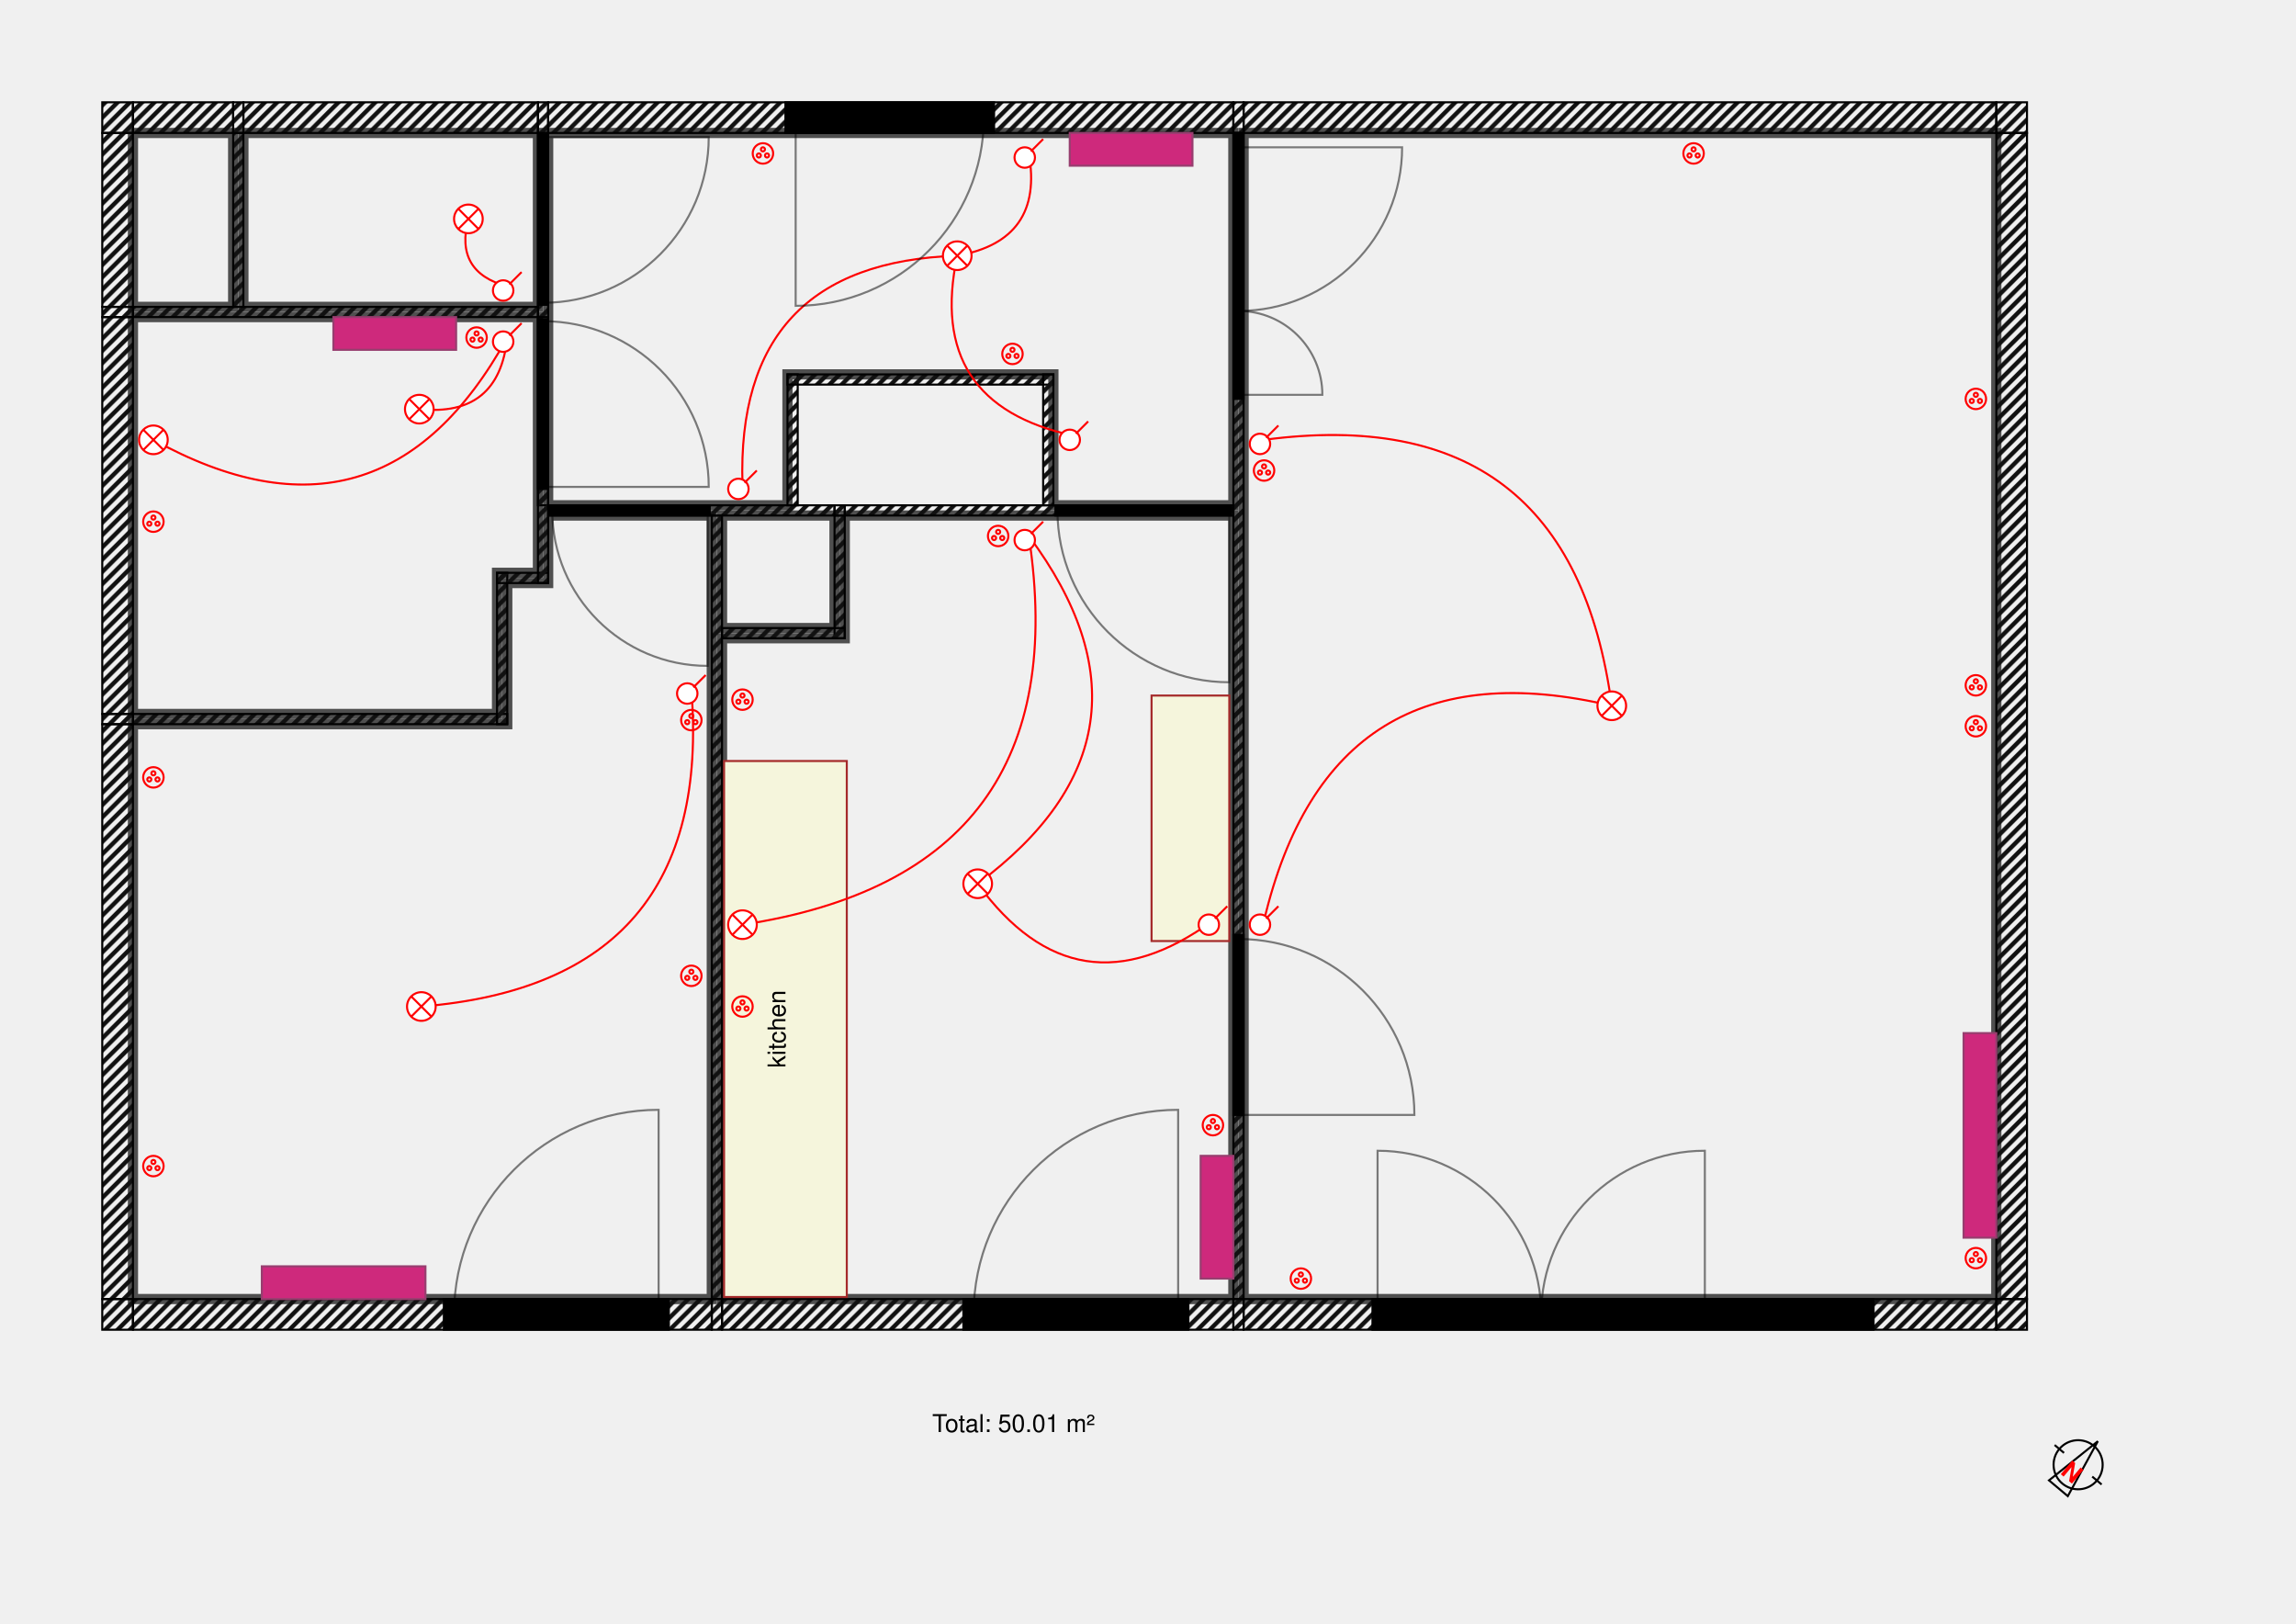
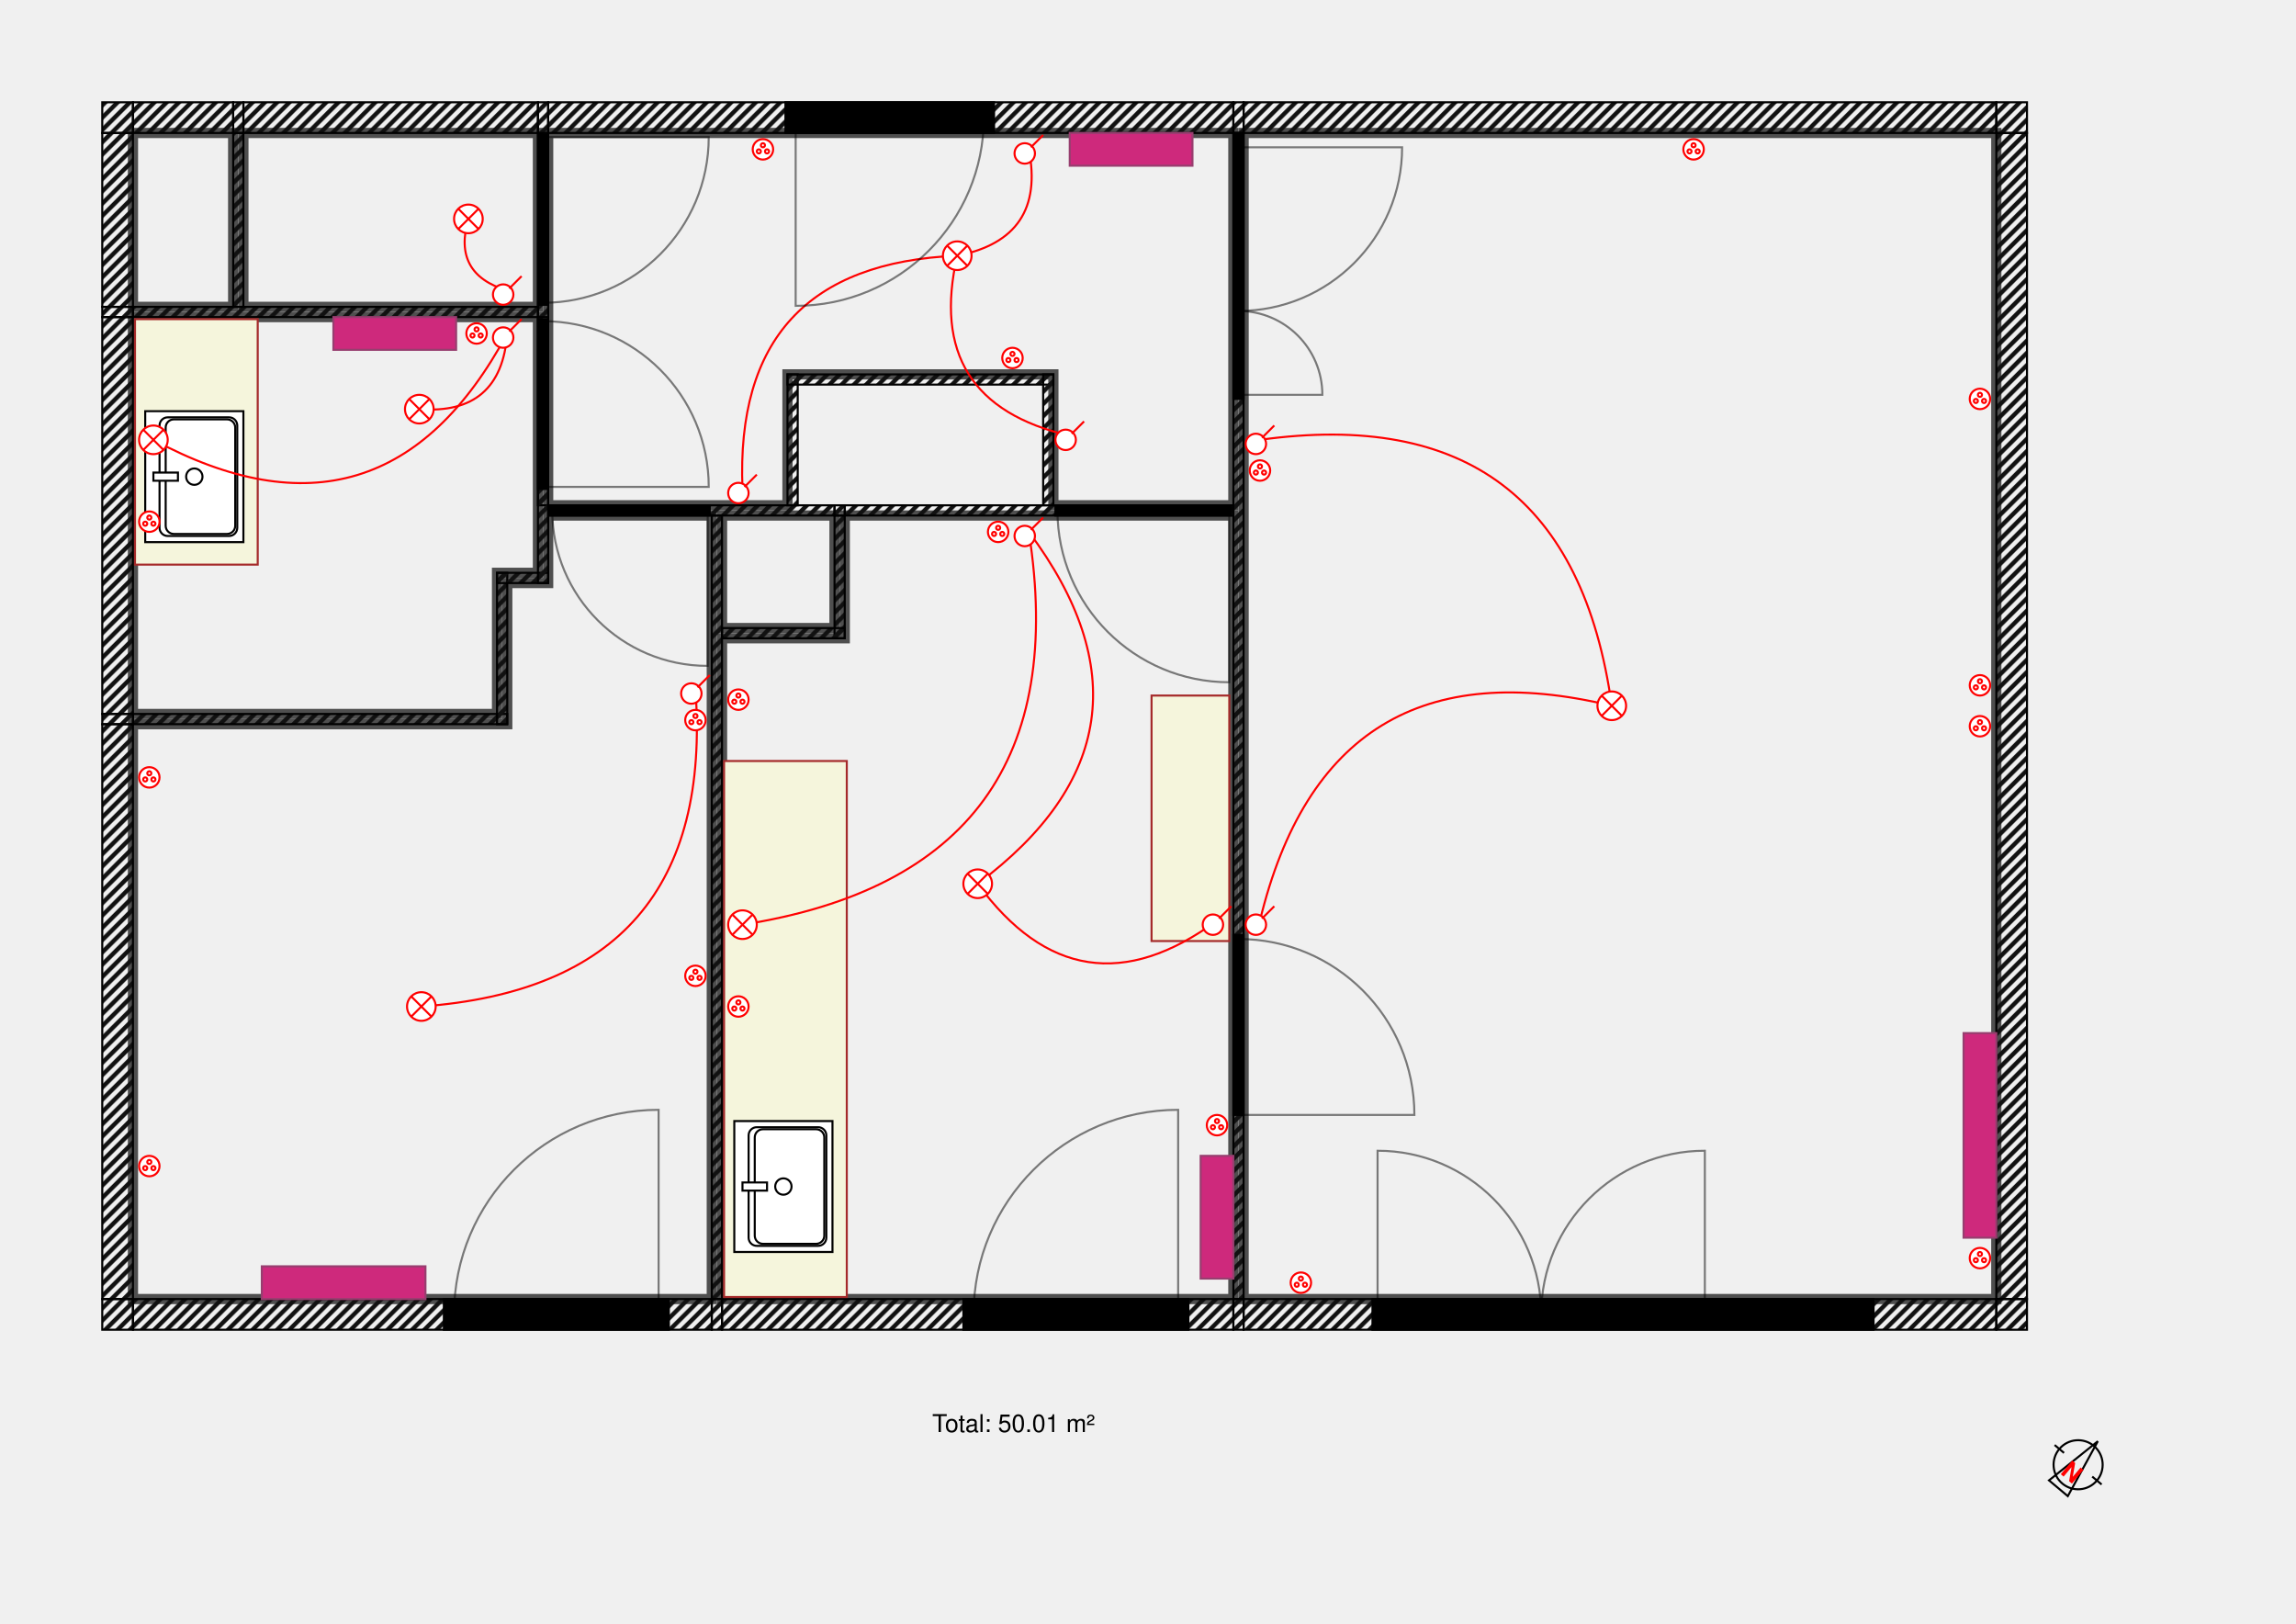
<svg xmlns="http://www.w3.org/2000/svg" xmlns:xlink="http://www.w3.org/1999/xlink" width="297mm" height="210mm">
  <style type="text/css">svg {
    font-family: "Helvetica Neue", Helvetica, Arial, sans-serif;
}

/** INTERACTIONS **/
.component-panel {
    fill: url(#steel_gradient);
    stroke: #dcdcdc;
    stroke-width: 1px;
}
.component-title {
    font-family: Arial, sans-serif;
    font-weight:bold;
}
.button {
    fill: url(#steel_gradient);
    stroke: #dcdcdc;
    stroke-width: 1px;
    pointer-events: all;
    cursor: pointer;
}
.button:hover {
    fill: url(#steel_gradient_hover);
}
.button-content {
    fill: #666666;
    pointer-events: none;
    font-family: Arial, sans-serif;
    font-weight:bold;
}

.show_hover {
    opacity: 0.0;
}

.show_hover:hover {
    opacity: 1.0;
}

.room-stroke {
    fill: rgba(255, 255, 255, 0);
    stroke: #4f4f4f;
    stroke-width: 5px;
}

.room-floor {
    fill:  url(#steel_gradient); /*rgba(245, 245, 220, 0.72);*/
    opacity: 0.8;
    stroke-width: 3px;
}

.room-name {
    font-weight: bold;
    text-decoration: underline;
}

.dimension {
    font-weight: lighter;
}

.wall {
    fill: url(#stripes);
    stroke: black;
    stroke-width: 1px;
}

use.symbol {
    stroke: red;
    fill: none;
}

.symbol-link {
    stroke: red;
    stroke-opacity: 0.4;
}</style>
  <style type="text/css">.block {
  fill: beige;
  stroke: brown;
}</style>
  <style type="text/css">.opening-base {
  stroke: black;
}

.casement {
  fill: none;
  stroke: black;
  opacity: 0.5;
}</style>
+   <style type="text/css">.power-outlet.symbol {
+   fill: white;
+ }</style>
  <style type="text/css">.radiator {
  fill: #CE297C;
  stroke: #973E6F;
}</style>
+   <style type="text/css">.sink.symbol {
+   fill: white;
+   stroke: black;
+ }
+ </style>
  <defs>
    <pattern id="stripes" x="0" y="0" width="6" height="6" patternUnits="userSpaceOnUse">
      <g stroke="none" stroke-width="1" fill="none" fill-rule="evenodd">
        <g fill="#111">
          <polygon points="0 6 6 0 3 0 0 3" />
          <polygon points="6 6 6 3 3 6" />
        </g>
      </g>
    </pattern>
    <linearGradient id="steel_gradient" x1="50%" y1="100%" x2="50%" y2="0%">
      <stop offset="0%" style="stop-color:rgb(255,255,255);stop-opacity:1" />
      <stop offset="5%" style="stop-color:rgb(255,255,255);stop-opacity:1" />
      <stop offset="100%" style="stop-color:rgb(246,246,246);stop-opacity:1" />
    </linearGradient>
    <linearGradient id="steel_gradient_hover" x1="50%" y1="100%" x2="50%" y2="0%">
      <stop offset="0%" style="stop-color:rgb(246,246,246);stop-opacity:1" />
      <stop offset="5%" style="stop-color:rgb(246,246,246);stop-opacity:1" />
      <stop offset="100%" style="stop-color:rgb(255,255,255);stop-opacity:1" />
    </linearGradient>
    <g id="room-object-ceiling_light">
      <ellipse ry="7" rx="7" cy="0" cx="0" fill="#fff" />
      <line y2="5" x2="5" y1="-5" x1="-5" />
      <line y2="-5" x2="5" y1="5" x1="-5" />
    </g>
    <g id="wall-object-power-outlet">
      <ellipse ry="5" rx="5" cy="0" cx="0" />
      <ellipse ry="1" rx="1" cy="1" cx="-2" />
      <ellipse ry="1" rx="1" cy="1" cx="2" />
      <ellipse ry="1" rx="1" cy="-2" cx="0" />
+     </g>
+     <g id="room-object-sink">&gt;
+   <rect height="48" width="64" x="0" />
+       <rect rx="4" height="38" width="58" y="7" x="3" />
+       <rect rx="4" height="34" width="56" y="10" x="4" />
+       <ellipse ry="4" rx="4" cy="24" cx="32" />
+       <rect height="12" width="4" y="4" x="30" class="tap" />
    </g>
    <g id="wall-object-switch-simple">
      <ellipse ry="5" rx="5" cy="2" cx="-2" fill="#fff" />
      <line y2="-7" x2="7" y1="-1" x1="1" />
    </g>
    <g id="symbol-compass">
      <ellipse ry="12" rx="12" cy="16" cx="16" stroke="black" fill="none" />
      <path d="m16,1l6,30l-12,0z" stroke="black" fill="none" />
      <line y2="16" x2="7" y1="16" x1="1" stroke="black" fill="none" />
      <line y2="16" x2="31" y1="16" x1="25" stroke="black" fill="none" />
      <text y="25" x="16" text-anchor="middle" font-weight="bold" fill="red">N</text>
    </g>
  </defs>
  <g id="root_component" />
  <g id="root_content">
    <g id="root_panel" transform="translate(608.0,65.0)">
      <g id="floor_apartment" class="floor">
        <polygon points="0.0,0.0 368.0,0.0 368.0,570.0 0.0,570.0" class="room-stroke" />
        <g id="room_dining_room" class="show_hover">
          <polygon points="0.0,0.0 368.0,0.0 368.0,570.0 0.0,570.0" class="room-floor" />
          <text x="184.0" y="285.0" class="room-name" text-anchor="middle">dining room</text>
          <text x="184.0" y="305.0" text-anchor="middle">20.98 m²</text>
          <g id="wallsegment_1">
            <line x1="0.0" y1="0.0" x2="0.0" y2="-35.0" stroke="black" />
            <line x1="368.0" y1="0.0" x2="368.0" y2="-35.0" stroke="black" />
            <line x1="0.0" y1="-35.0" x2="368.0" y2="-35.0" stroke="black" />
            <text x="184.0" y="-50.0" text-anchor="middle" transform="rotate(-1.570796  )" class="dimension">368cm</text>
          </g>
          <g id="wallsegment_2">
            <line x1="368.0" y1="0.0" x2="403.0" y2="0.0" stroke="black" />
            <line x1="368.0" y1="570.0" x2="403.0" y2="570.0" stroke="black" />
            <line x1="403.0" y1="0.0" x2="403.0" y2="570.0" stroke="black" />
            <text x="418.0" y="285.0" text-anchor="middle" transform="rotate(0.0  )" class="dimension">570cm</text>
          </g>
          <g id="wallsegment_3">
            <line x1="368.0" y1="570.0" x2="368.0" y2="605.0" stroke="black" />
            <line x1="0.0" y1="570.0" x2="0.0" y2="605.0" stroke="black" />
            <line x1="368.0" y1="605.0" x2="0.0" y2="605.0" stroke="black" />
            <text x="184.0" y="620.0" text-anchor="middle" transform="rotate(1.570796  )" class="dimension">368cm</text>
          </g>
          <g id="wallsegment_4">
            <line x1="0.0" y1="570.0" x2="-25.0" y2="570.0" stroke="black" />
            <line x1="0.0" y1="0.0" x2="-25.0" y2="0.0" stroke="black" />
            <line x1="-25.0" y1="570.0" x2="-25.0" y2="0.0" stroke="black" />
            <text x="-40.0" y="285.0" text-anchor="middle" transform="rotate(3.141593  )" class="dimension">570cm</text>
          </g>
        </g>
        <polygon points="-5.0,0.0 -340.0,0.0 -340.0,182.0 -223.0,182.0 -223.0,118.0 -93.0,118.0 -93.0,182.0 -5.0,182.0" class="room-stroke" />
        <g id="room_hall" class="show_hover">
          <polygon points="-5.0,0.0 -340.0,0.0 -340.0,182.0 -223.0,182.0 -223.0,118.0 -93.0,118.0 -93.0,182.0 -5.0,182.0" class="room-floor" />
          <text x="-172.5" y="91.0" class="room-name" text-anchor="middle">hall</text>
          <text x="-172.5" y="111.0" text-anchor="middle">5.27 m²</text>
          <g id="wallsegment_5">
            <line x1="-5.0" y1="0.0" x2="-5.0" y2="-35.0" stroke="black" />
            <line x1="-340.0" y1="0.0" x2="-340.0" y2="-35.0" stroke="black" />
            <line x1="-5.0" y1="-35.0" x2="-340.0" y2="-35.0" stroke="black" />
            <text x="-172.5" y="-50.0" text-anchor="middle" transform="rotate(4.712389  )" class="dimension">335cm</text>
          </g>
          <g id="wallsegment_6">
            <line x1="-340.0" y1="0.0" x2="-365.0" y2="0.0" stroke="black" />
            <line x1="-340.0" y1="182.0" x2="-365.0" y2="182.0" stroke="black" />
            <line x1="-365.0" y1="0.0" x2="-365.0" y2="182.0" stroke="black" />
            <text x="-380.0" y="91.0" text-anchor="middle" transform="rotate(3.141593  )" class="dimension">182cm</text>
          </g>
          <g id="wallsegment_7">
            <line x1="-340.0" y1="182.0" x2="-340.0" y2="207.0" stroke="black" />
            <line x1="-223.0" y1="182.0" x2="-223.0" y2="207.0" stroke="black" />
            <line x1="-340.0" y1="207.0" x2="-223.0" y2="207.0" stroke="black" />
            <text x="-281.5" y="222.0" text-anchor="middle" transform="rotate(1.570796  )" class="dimension">117cm</text>
          </g>
          <g id="wallsegment_8">
            <line x1="-223.0" y1="182.0" x2="-198.0" y2="182.0" stroke="black" />
            <line x1="-223.0" y1="118.0" x2="-198.0" y2="118.0" stroke="black" />
            <line x1="-198.0" y1="182.0" x2="-198.0" y2="118.0" stroke="black" />
            <text x="-183.0" y="150.0" text-anchor="middle" transform="rotate(6.283185  )" class="dimension">64cm</text>
          </g>
          <g id="wallsegment_9">
            <line x1="-223.0" y1="118.0" x2="-223.0" y2="143.0" stroke="black" />
            <line x1="-93.0" y1="118.0" x2="-93.0" y2="143.0" stroke="black" />
            <line x1="-223.0" y1="143.0" x2="-93.0" y2="143.0" stroke="black" />
            <text x="-158.0" y="158.0" text-anchor="middle" transform="rotate(1.570796  )" class="dimension">130cm</text>
          </g>
          <g id="wallsegment_10">
            <line x1="-93.0" y1="118.0" x2="-118.0" y2="118.0" stroke="black" />
            <line x1="-93.0" y1="182.0" x2="-118.0" y2="182.0" stroke="black" />
            <line x1="-118.0" y1="118.0" x2="-118.0" y2="182.0" stroke="black" />
            <text x="-133.0" y="150.0" text-anchor="middle" transform="rotate(3.141593  )" class="dimension">64cm</text>
          </g>
          <g id="wallsegment_11">
            <line x1="-93.0" y1="182.0" x2="-93.0" y2="207.0" stroke="black" />
            <line x1="-5.0" y1="182.0" x2="-5.0" y2="207.0" stroke="black" />
            <line x1="-93.0" y1="207.0" x2="-5.0" y2="207.0" stroke="black" />
            <text x="-49.0" y="222.0" text-anchor="middle" transform="rotate(1.570796  )" class="dimension">88cm</text>
          </g>
          <g id="wallsegment_12">
            <line x1="-5.0" y1="182.0" x2="20.0" y2="182.0" stroke="black" />
            <line x1="-5.0" y1="0.0" x2="20.0" y2="0.0" stroke="black" />
            <line x1="20.0" y1="182.0" x2="20.0" y2="0.0" stroke="black" />
            <text x="35.0" y="91.0" text-anchor="middle" transform="rotate(6.283185  )" class="dimension">182cm</text>
          </g>
        </g>
        <polygon points="-345.0,0.0 -345.0,85.0 -489.0,85.0 -489.0,0.0" class="room-stroke" />
        <g id="room_toilets" class="show_hover">
          <polygon points="-345.0,0.0 -345.0,85.0 -489.0,85.0 -489.0,0.0" class="room-floor" />
          <text x="-417.0" y="42.5" class="room-name" text-anchor="middle">toilets</text>
          <text x="-417.0" y="62.5" text-anchor="middle">1.22 m²</text>
          <g id="wallsegment_13">
            <line x1="-345.0" y1="0.0" x2="-320.0" y2="0.0" stroke="black" />
            <line x1="-345.0" y1="85.0" x2="-320.0" y2="85.0" stroke="black" />
            <line x1="-320.0" y1="0.0" x2="-320.0" y2="85.0" stroke="black" />
            <text x="-305.0" y="42.5" text-anchor="middle" transform="rotate(0.0  )" class="dimension">85cm</text>
          </g>
          <g id="wallsegment_14">
            <line x1="-345.0" y1="85.0" x2="-345.0" y2="110.0" stroke="black" />
            <line x1="-489.0" y1="85.0" x2="-489.0" y2="110.0" stroke="black" />
            <line x1="-345.0" y1="110.0" x2="-489.0" y2="110.0" stroke="black" />
            <text x="-417.0" y="125.0" text-anchor="middle" transform="rotate(1.570796  )" class="dimension">144cm</text>
          </g>
          <g id="wallsegment_15">
            <line x1="-489.0" y1="85.0" x2="-514.0" y2="85.0" stroke="black" />
            <line x1="-489.0" y1="0.0" x2="-514.0" y2="0.0" stroke="black" />
            <line x1="-514.0" y1="85.0" x2="-514.0" y2="0.0" stroke="black" />
            <text x="-529.0" y="42.5" text-anchor="middle" transform="rotate(3.141593  )" class="dimension">85cm</text>
          </g>
          <g id="wallsegment_16">
            <line x1="-489.0" y1="0.0" x2="-489.0" y2="-35.0" stroke="black" />
            <line x1="-345.0" y1="0.0" x2="-345.0" y2="-35.0" stroke="black" />
            <line x1="-489.0" y1="-35.0" x2="-345.0" y2="-35.0" stroke="black" />
            <text x="-417.0" y="-50.0" text-anchor="middle" transform="rotate(-1.570796  )" class="dimension">144cm</text>
          </g>
        </g>
        <polygon points="-494.0,0.0 -494.0,85.0 -543.0,85.0 -543.0,0.0" class="room-stroke" />
        <g id="room_cmv" class="show_hover">
          <polygon points="-494.0,0.0 -494.0,85.0 -543.0,85.0 -543.0,0.0" class="room-floor" />
          <text x="-518.5" y="42.5" class="room-name" text-anchor="middle">CMV</text>
          <text x="-518.5" y="62.5" text-anchor="middle">0.42 m²</text>
          <g id="wallsegment_17">
            <line x1="-494.0" y1="0.0" x2="-469.0" y2="0.0" stroke="black" />
            <line x1="-494.0" y1="85.0" x2="-469.0" y2="85.0" stroke="black" />
            <line x1="-469.0" y1="0.0" x2="-469.0" y2="85.0" stroke="black" />
            <text x="-454.0" y="42.5" text-anchor="middle" transform="rotate(6.283185  )" class="dimension">85cm</text>
          </g>
          <g id="wallsegment_18">
            <line x1="-494.0" y1="85.0" x2="-494.0" y2="110.0" stroke="black" />
            <line x1="-543.0" y1="85.0" x2="-543.0" y2="110.0" stroke="black" />
            <line x1="-494.0" y1="110.0" x2="-543.0" y2="110.0" stroke="black" />
            <text x="-518.5" y="125.0" text-anchor="middle" transform="rotate(1.570796  )" class="dimension">49cm</text>
          </g>
          <g id="wallsegment_19">
            <line x1="-543.0" y1="85.0" x2="-578.0" y2="85.0" stroke="black" />
            <line x1="-543.0" y1="0.0" x2="-578.0" y2="0.0" stroke="black" />
            <line x1="-578.0" y1="85.0" x2="-578.0" y2="0.0" stroke="black" />
            <text x="-593.0" y="42.5" text-anchor="middle" transform="rotate(3.141593  )" class="dimension">85cm</text>
          </g>
          <g id="wallsegment_20">
            <line x1="-543.0" y1="0.0" x2="-543.0" y2="-35.0" stroke="black" />
            <line x1="-494.0" y1="0.0" x2="-494.0" y2="-35.0" stroke="black" />
            <line x1="-543.0" y1="-35.0" x2="-494.0" y2="-35.0" stroke="black" />
            <text x="-518.5" y="-50.0" text-anchor="middle" transform="rotate(-1.570796  )" class="dimension">49cm</text>
          </g>
        </g>
        <polygon points="-345.0,90.0 -543.0,90.0 -543.0,284.0 -365.0,284.0 -365.0,215.0 -345.0,215.0" class="room-stroke" />
        <g id="room_bathroom" class="show_hover">
          <polygon points="-345.0,90.0 -543.0,90.0 -543.0,284.0 -365.0,284.0 -365.0,215.0 -345.0,215.0" class="room-floor" />
          <text x="-444.0" y="187.0" class="room-name" text-anchor="middle">bathroom</text>
          <text x="-444.0" y="207.0" text-anchor="middle">3.7 m²</text>
          <g id="wallsegment_21">
            <line x1="-345.0" y1="90.0" x2="-345.0" y2="65.0" stroke="black" />
            <line x1="-543.0" y1="90.0" x2="-543.0" y2="65.0" stroke="black" />
            <line x1="-345.0" y1="65.0" x2="-543.0" y2="65.0" stroke="black" />
            <text x="-444.0" y="50.0" text-anchor="middle" transform="rotate(4.712389  )" class="dimension">198cm</text>
          </g>
          <g id="wallsegment_22">
            <line x1="-543.0" y1="90.0" x2="-578.0" y2="90.0" stroke="black" />
            <line x1="-543.0" y1="284.0" x2="-578.0" y2="284.0" stroke="black" />
            <line x1="-578.0" y1="90.0" x2="-578.0" y2="284.0" stroke="black" />
            <text x="-593.0" y="187.0" text-anchor="middle" transform="rotate(3.141593  )" class="dimension">194cm</text>
          </g>
          <g id="wallsegment_23">
            <line x1="-543.0" y1="284.0" x2="-543.0" y2="309.0" stroke="black" />
            <line x1="-365.0" y1="284.0" x2="-365.0" y2="309.0" stroke="black" />
            <line x1="-543.0" y1="309.0" x2="-365.0" y2="309.0" stroke="black" />
            <text x="-454.0" y="324.0" text-anchor="middle" transform="rotate(1.570796  )" class="dimension">178cm</text>
          </g>
          <g id="wallsegment_24">
            <line x1="-365.0" y1="284.0" x2="-340.0" y2="284.0" stroke="black" />
            <line x1="-365.0" y1="215.0" x2="-340.0" y2="215.0" stroke="black" />
            <line x1="-340.0" y1="284.0" x2="-340.0" y2="215.0" stroke="black" />
            <text x="-325.0" y="249.5" text-anchor="middle" transform="rotate(6.283185  )" class="dimension">69cm</text>
          </g>
          <g id="wallsegment_25">
            <line x1="-365.0" y1="215.0" x2="-365.0" y2="240.0" stroke="black" />
            <line x1="-345.0" y1="215.0" x2="-345.0" y2="240.0" stroke="black" />
            <line x1="-365.0" y1="240.0" x2="-345.0" y2="240.0" stroke="black" />
            <text x="-355.0" y="255.0" text-anchor="middle" transform="rotate(1.570796  )" class="dimension">20cm</text>
          </g>
          <g id="wallsegment_26">
            <line x1="-345.0" y1="215.0" x2="-320.0" y2="215.0" stroke="black" />
            <line x1="-345.0" y1="90.0" x2="-320.0" y2="90.0" stroke="black" />
            <line x1="-320.0" y1="215.0" x2="-320.0" y2="90.0" stroke="black" />
            <text x="-305.0" y="152.5" text-anchor="middle" transform="rotate(6.283185  )" class="dimension">125cm</text>
          </g>
        </g>
        <polygon points="-543.0,289.0 -360.0,289.0 -360.0,220.0 -340.0,220.0 -340.0,187.0 -260.0,187.0 -260.0,570.0 -543.0,570.0" class="room-stroke" />
        <g id="room_bedroom" class="show_hover">
          <polygon points="-543.0,289.0 -360.0,289.0 -360.0,220.0 -340.0,220.0 -340.0,187.0 -260.0,187.0 -260.0,570.0 -543.0,570.0" class="room-floor" />
          <text x="-401.5" y="378.5" class="room-name" text-anchor="middle">bedroom</text>
          <text x="-401.5" y="398.5" text-anchor="middle">8.91 m²</text>
          <g id="wallsegment_27">
            <line x1="-543.0" y1="289.0" x2="-543.0" y2="264.0" stroke="black" />
            <line x1="-360.0" y1="289.0" x2="-360.0" y2="264.0" stroke="black" />
            <line x1="-543.0" y1="264.0" x2="-360.0" y2="264.0" stroke="black" />
            <text x="-451.5" y="249.0" text-anchor="middle" transform="rotate(-1.570796  )" class="dimension">183cm</text>
          </g>
          <g id="wallsegment_28">
            <line x1="-360.0" y1="289.0" x2="-385.0" y2="289.0" stroke="black" />
            <line x1="-360.0" y1="220.0" x2="-385.0" y2="220.0" stroke="black" />
            <line x1="-385.0" y1="289.0" x2="-385.0" y2="220.0" stroke="black" />
            <text x="-400.0" y="254.5" text-anchor="middle" transform="rotate(3.141593  )" class="dimension">69cm</text>
          </g>
          <g id="wallsegment_29">
            <line x1="-360.0" y1="220.0" x2="-360.0" y2="195.0" stroke="black" />
            <line x1="-340.0" y1="220.0" x2="-340.0" y2="195.0" stroke="black" />
            <line x1="-360.0" y1="195.0" x2="-340.0" y2="195.0" stroke="black" />
            <text x="-350.0" y="180.0" text-anchor="middle" transform="rotate(-1.570796  )" class="dimension">20cm</text>
          </g>
          <g id="wallsegment_30">
            <line x1="-340.0" y1="220.0" x2="-365.0" y2="220.0" stroke="black" />
            <line x1="-340.0" y1="187.0" x2="-365.0" y2="187.0" stroke="black" />
            <line x1="-365.0" y1="220.0" x2="-365.0" y2="187.0" stroke="black" />
            <text x="-380.0" y="203.5" text-anchor="middle" transform="rotate(3.141593  )" class="dimension">33cm</text>
          </g>
          <g id="wallsegment_31">
            <line x1="-340.0" y1="187.0" x2="-340.0" y2="162.0" stroke="black" />
            <line x1="-260.0" y1="187.0" x2="-260.0" y2="162.0" stroke="black" />
            <line x1="-340.0" y1="162.0" x2="-260.0" y2="162.0" stroke="black" />
            <text x="-300.0" y="147.0" text-anchor="middle" transform="rotate(-1.570796  )" class="dimension">80cm</text>
          </g>
          <g id="wallsegment_32">
            <line x1="-260.0" y1="187.0" x2="-235.0" y2="187.0" stroke="black" />
            <line x1="-260.0" y1="570.0" x2="-235.0" y2="570.0" stroke="black" />
            <line x1="-235.0" y1="187.0" x2="-235.0" y2="570.0" stroke="black" />
            <text x="-220.0" y="378.5" text-anchor="middle" transform="rotate(6.283185  )" class="dimension">383cm</text>
          </g>
          <g id="wallsegment_33">
            <line x1="-260.0" y1="570.0" x2="-260.0" y2="605.0" stroke="black" />
            <line x1="-543.0" y1="570.0" x2="-543.0" y2="605.0" stroke="black" />
            <line x1="-260.0" y1="605.0" x2="-543.0" y2="605.0" stroke="black" />
            <text x="-401.5" y="620.0" text-anchor="middle" transform="rotate(1.570796  )" class="dimension">283cm</text>
          </g>
          <g id="wallsegment_34">
            <line x1="-543.0" y1="570.0" x2="-578.0" y2="570.0" stroke="black" />
            <line x1="-543.0" y1="289.0" x2="-578.0" y2="289.0" stroke="black" />
            <line x1="-578.0" y1="570.0" x2="-578.0" y2="289.0" stroke="black" />
            <text x="-593.0" y="429.5" text-anchor="middle" transform="rotate(3.141593  )" class="dimension">281cm</text>
          </g>
        </g>
        <polygon points="-255.0,570.0 -5.0,570.0 -5.0,187.0 -195.0,187.0 -195.0,247.0 -255.0,247.0" class="room-stroke" />
        <g id="room_kitchen" class="show_hover">
          <polygon points="-255.0,570.0 -5.0,570.0 -5.0,187.0 -195.0,187.0 -195.0,247.0 -255.0,247.0" class="room-floor" />
          <text x="-130.0" y="378.5" class="room-name" text-anchor="middle">kitchen</text>
          <text x="-130.0" y="398.5" text-anchor="middle">9.22 m²</text>
          <g id="wallsegment_35">
            <line x1="-255.0" y1="570.0" x2="-255.0" y2="605.0" stroke="black" />
            <line x1="-5.0" y1="570.0" x2="-5.0" y2="605.0" stroke="black" />
            <line x1="-255.0" y1="605.0" x2="-5.0" y2="605.0" stroke="black" />
            <text x="-130.0" y="620.0" text-anchor="middle" transform="rotate(1.570796  )" class="dimension">250cm</text>
          </g>
          <g id="wallsegment_36">
            <line x1="-5.0" y1="570.0" x2="20.0" y2="570.0" stroke="black" />
            <line x1="-5.0" y1="187.0" x2="20.0" y2="187.0" stroke="black" />
            <line x1="20.0" y1="570.0" x2="20.0" y2="187.0" stroke="black" />
            <text x="35.0" y="378.5" text-anchor="middle" transform="rotate(6.283185  )" class="dimension">383cm</text>
          </g>
          <g id="wallsegment_37">
            <line x1="-5.0" y1="187.0" x2="-5.0" y2="162.0" stroke="black" />
            <line x1="-195.0" y1="187.0" x2="-195.0" y2="162.0" stroke="black" />
            <line x1="-5.0" y1="162.0" x2="-195.0" y2="162.0" stroke="black" />
            <text x="-100.0" y="147.0" text-anchor="middle" transform="rotate(-1.570796  )" class="dimension">190cm</text>
          </g>
          <g id="wallsegment_38">
            <line x1="-195.0" y1="187.0" x2="-220.0" y2="187.0" stroke="black" />
            <line x1="-195.0" y1="247.0" x2="-220.0" y2="247.0" stroke="black" />
            <line x1="-220.0" y1="187.0" x2="-220.0" y2="247.0" stroke="black" />
            <text x="-235.0" y="217.0" text-anchor="middle" transform="rotate(3.141593  )" class="dimension">60cm</text>
          </g>
          <g id="wallsegment_39">
            <line x1="-195.0" y1="247.0" x2="-195.0" y2="222.0" stroke="black" />
            <line x1="-255.0" y1="247.0" x2="-255.0" y2="222.0" stroke="black" />
            <line x1="-195.0" y1="222.0" x2="-255.0" y2="222.0" stroke="black" />
            <text x="-225.0" y="207.0" text-anchor="middle" transform="rotate(4.712389  )" class="dimension">60cm</text>
          </g>
          <g id="wallsegment_40">
            <line x1="-255.0" y1="247.0" x2="-280.0" y2="247.0" stroke="black" />
            <line x1="-255.0" y1="570.0" x2="-280.0" y2="570.0" stroke="black" />
            <line x1="-280.0" y1="247.0" x2="-280.0" y2="570.0" stroke="black" />
            <text x="-295.0" y="408.5" text-anchor="middle" transform="rotate(3.141593  )" class="dimension">323cm</text>
          </g>
        </g>
        <polygon points="-255.0,187.0 -200.0,187.0 -200.0,242.0 -255.0,242.0" class="room-stroke" />
        <g id="room_gas_line" class="show_hover">
          <polygon points="-255.0,187.0 -200.0,187.0 -200.0,242.0 -255.0,242.0" class="room-floor" />
          <text x="-227.5" y="214.5" class="room-name" text-anchor="middle">gas line</text>
          <text x="-227.5" y="234.5" text-anchor="middle">0.3 m²</text>
          <g id="wallsegment_41">
            <line x1="-255.0" y1="187.0" x2="-255.0" y2="162.0" stroke="black" />
            <line x1="-200.0" y1="187.0" x2="-200.0" y2="162.0" stroke="black" />
            <line x1="-255.0" y1="162.0" x2="-200.0" y2="162.0" stroke="black" />
            <text x="-227.5" y="147.0" text-anchor="middle" transform="rotate(-1.570796  )" class="dimension">55cm</text>
          </g>
          <g id="wallsegment_42">
            <line x1="-200.0" y1="187.0" x2="-175.0" y2="187.0" stroke="black" />
            <line x1="-200.0" y1="242.0" x2="-175.0" y2="242.0" stroke="black" />
            <line x1="-175.0" y1="187.0" x2="-175.0" y2="242.0" stroke="black" />
            <text x="-160.0" y="214.5" text-anchor="middle" transform="rotate(0.0  )" class="dimension">55cm</text>
          </g>
          <g id="wallsegment_43">
            <line x1="-200.0" y1="242.0" x2="-200.0" y2="267.0" stroke="black" />
            <line x1="-255.0" y1="242.0" x2="-255.0" y2="267.0" stroke="black" />
            <line x1="-200.0" y1="267.0" x2="-255.0" y2="267.0" stroke="black" />
            <text x="-227.5" y="282.0" text-anchor="middle" transform="rotate(1.570796  )" class="dimension">55cm</text>
          </g>
          <g id="wallsegment_44">
            <line x1="-255.0" y1="242.0" x2="-280.0" y2="242.0" stroke="black" />
            <line x1="-255.0" y1="187.0" x2="-280.0" y2="187.0" stroke="black" />
            <line x1="-280.0" y1="242.0" x2="-280.0" y2="187.0" stroke="black" />
            <text x="-295.0" y="214.5" text-anchor="middle" transform="rotate(3.141593  )" class="dimension">55cm</text>
          </g>
        </g>
        <g id="wall_dining_room_0">
          <polygon points="0.0,0.0 368.0,0.0 368.0,-15.0 0.0,-15.0" class="wall" />
        </g>
        <g id="wall_dining_room_1">
          <polygon points="368.0,0.0 368.0,570.0 383.0,570.0 383.0,0.0" class="wall" />
        </g>
        <g id="wall_dining_room_2">
          <polygon points="368.0,570.0 0.0,570.0 0.0,585.0 368.0,585.0" class="wall" />
        </g>
        <g id="wall_hall_0">
          <polygon points="-5.0,0.0 -340.0,0.0 -340.0,-15.0 -5.0,-15.0" class="wall" />
        </g>
        <g id="wall_hall_3">
          <polygon points="-223.0,182.0 -223.0,118.0 -218.0,118.0 -218.0,182.0" class="wall" />
        </g>
        <g id="wall_hall_4">
          <polygon points="-223.0,118.0 -93.0,118.0 -93.0,123.0 -223.0,123.0" class="wall" />
        </g>
        <g id="wall_hall_5">
          <polygon points="-93.0,118.0 -93.0,182.0 -98.0,182.0 -98.0,118.0" class="wall" />
        </g>
        <g id="wall_toilets_3">
          <polygon points="-489.0,0.0 -345.0,0.0 -345.0,-15.0 -489.0,-15.0" class="wall" />
        </g>
        <g id="wall_cmv_2">
          <polygon points="-543.0,85.0 -543.0,0.0 -558.0,0.0 -558.0,85.0" class="wall" />
        </g>
        <g id="wall_cmv_3">
          <polygon points="-543.0,0.0 -494.0,0.0 -494.0,-15.0 -543.0,-15.0" class="wall" />
        </g>
        <g id="wall_bathroom_1">
          <polygon points="-543.0,90.0 -543.0,284.0 -558.0,284.0 -558.0,90.0" class="wall" />
        </g>
        <g id="wall_bedroom_6">
          <polygon points="-260.0,570.0 -543.0,570.0 -543.0,585.0 -260.0,585.0" class="wall" />
        </g>
        <g id="wall_bedroom_7">
          <polygon points="-543.0,570.0 -543.0,289.0 -558.0,289.0 -558.0,570.0" class="wall" />
        </g>
        <g id="wall_kitchen_0">
          <polygon points="-255.0,570.0 -5.0,570.0 -5.0,585.0 -255.0,585.0" class="wall" />
        </g>
        <g id="wall_hall_toilets_toilets_hall">
          <polygon points="-340.0,0.0 -340.0,85.0 -340.0,182.0 -345.0,182.0 -345.0,85.0 -345.0,0.0" class="wall" />
        </g>
        <g id="wall_hall_6_kitchen_2">
          <polygon points="-195.0,182.0 -93.0,182.0 -5.0,182.0 -5.0,187.0 -93.0,187.0 -195.0,187.0" class="wall" />
        </g>
        <g id="wall_toilets_cmv_cmv_0">
          <polygon points="-494.0,85.0 -494.0,0.0 -489.0,0.0 -489.0,85.0" class="wall" />
        </g>
        <g id="wall_cmv_1_toilets_bathroom_bathroom_0">
          <polygon points="-345.0,90.0 -489.0,90.0 -494.0,90.0 -543.0,90.0 -543.0,85.0 -494.0,85.0 -489.0,85.0 -345.0,85.0" class="wall" />
        </g>
        <g id="wall_bathroom_bedroom_bathroom_bedroom2">
          <polygon points="-543.0,284.0 -365.0,284.0 -360.0,284.0 -360.0,289.0 -365.0,289.0 -543.0,289.0" class="wall" />
        </g>
        <g id="wall_bathroom_3_bedroom_1">
          <polygon points="-365.0,289.0 -365.0,284.0 -365.0,220.0 -365.0,215.0 -360.0,215.0 -360.0,220.0 -360.0,284.0 -360.0,289.0" class="wall" />
        </g>
        <g id="wall_bathroom_4_bedroom_2">
          <polygon points="-365.0,215.0 -360.0,215.0 -345.0,215.0 -340.0,215.0 -340.0,220.0 -345.0,220.0 -360.0,220.0 -365.0,220.0" class="wall" />
        </g>
        <g id="wall_bathroom_hall_bedroom_3">
          <polygon points="-345.0,220.0 -345.0,215.0 -345.0,187.0 -345.0,90.0 -340.0,90.0 -340.0,187.0 -340.0,215.0 -340.0,220.0" class="wall" />
        </g>
        <g id="wall_kitchen_dining_room_dining_room_hall_dining_room_hall2">
          <polygon points="-5.0,570.0 -5.0,187.0 -5.0,182.0 -5.0,0.0 0.0,0.0 0.0,182.0 0.0,187.0 0.0,570.0" class="wall" />
        </g>
        <g id="wall_kitchen_3_gas_line_1">
          <polygon points="-195.0,187.0 -195.0,242.0 -195.0,247.0 -200.0,247.0 -200.0,242.0 -200.0,187.0" class="wall" />
        </g>
        <g id="wall_kitchen_4_gas_line_2">
          <polygon points="-195.0,247.0 -200.0,247.0 -255.0,247.0 -255.0,242.0 -200.0,242.0 -195.0,242.0" class="wall" />
        </g>
        <g id="wall_gas_line_0_hall_2_bedroom_4">
          <polygon points="-340.0,182.0 -260.0,182.0 -255.0,182.0 -223.0,182.0 -200.0,182.0 -200.0,187.0 -223.0,187.0 -255.0,187.0 -260.0,187.0 -340.0,187.0" class="wall" />
        </g>
        <g id="wall_gas_line_3_bedroom_kitchen_kitchen_5">
          <polygon points="-260.0,570.0 -260.0,247.0 -260.0,242.0 -260.0,187.0 -255.0,187.0 -255.0,242.0 -255.0,247.0 -255.0,570.0" class="wall" />
        </g>
        <g id="wall_corner_dining_room_0_dining_room_1">
          <polygon points="368.0,0.0 383.0,0.0 383.0,-15.0 368.0,-15.0" class="wall" />
        </g>
        <g id="wall_corner_dining_room_0_kitchen_dining_room_dining_room_hall_dining_room_hall2">
          <polygon points="0.0,0.0 -5.0,0.0 -5.0,-15.0 0.0,-15.0" class="wall" />
        </g>
        <g id="wall_corner_dining_room_1_dining_room_2">
          <polygon points="368.0,570.0 368.0,585.0 383.0,585.0 383.0,570.0" class="wall" />
        </g>
        <g id="wall_corner_dining_room_2_kitchen_dining_room_dining_room_hall_dining_room_hall2">
          <polygon points="0.0,570.0 -5.0,570.0 -5.0,585.0 0.0,585.0" class="wall" />
        </g>
        <g id="wall_corner_hall_0_hall_toilets_toilets_hall">
          <polygon points="-340.0,0.0 -345.0,0.0 -345.0,-15.0 -340.0,-15.0" class="wall" />
        </g>
        <g id="wall_corner_toilets_3_toilets_cmv_cmv_0">
          <polygon points="-489.0,0.0 -494.0,0.0 -494.0,-15.0 -489.0,-15.0" class="wall" />
        </g>
        <g id="wall_corner_cmv_2_cmv_3">
          <polygon points="-543.0,0.0 -543.0,-15.0 -558.0,-15.0 -558.0,0.0" class="wall" />
        </g>
        <g id="wall_corner_cmv_2_cmv_1_toilets_bathroom_bathroom_0">
          <polygon points="-543.0,85.0 -543.0,90.0 -558.0,90.0 -558.0,85.0" class="wall" />
        </g>
        <g id="wall_corner_bathroom_1_bathroom_bedroom_bathroom_bedroom2">
          <polygon points="-543.0,284.0 -543.0,289.0 -558.0,289.0 -558.0,284.0" class="wall" />
        </g>
        <g id="wall_corner_bedroom_6_bedroom_7">
          <polygon points="-543.0,570.0 -558.0,570.0 -558.0,585.0 -543.0,585.0" class="wall" />
        </g>
        <g id="wall_corner_bedroom_6_gas_line_3_bedroom_kitchen_kitchen_5">
          <polygon points="-260.0,570.0 -255.0,570.0 -255.0,585.0 -260.0,585.0" class="wall" />
        </g>
        <g id="wall_corner_hall_6_kitchen_2_kitchen_3_gas_line_1">
          <polygon points="-195.0,187.0 -200.0,187.0 -200.0,182.0 -195.0,182.0" class="wall" />
        </g>
-         <path d="M 180.0,280.0 Q 42.5,247.5 10.0,385.0" fill="transparent" stroke="red" />
-         <path d="M 180.0,280.0 Q 160.0,130.0 10.0,150.0" fill="transparent" stroke="red" />
+         <path d="M 180.0,280.0 Q 41.5,246.5 8.0,385.0" fill="transparent" stroke="red" />
+         <path d="M 180.0,280.0 Q 159.0,129.0 8.0,150.0" fill="transparent" stroke="red" />
        <use x="180.0" y="280.0" xlink:href="#room-object-ceiling_light" class="symbol ceilinglight" />
-         <use x="220.0" y="10.0" xlink:href="#wall-object-power-outlet" class="symbol" />
-         <use x="358.0" y="130.0" xlink:href="#wall-object-power-outlet" class="symbol" />
-         <use x="358.0" y="270.0" xlink:href="#wall-object-power-outlet" class="symbol" />
-         <use x="358.0" y="290.0" xlink:href="#wall-object-power-outlet" class="symbol" />
+         <use x="220.0" y="8.0" xlink:href="#wall-object-power-outlet" class="symbol power-outlet" />
+         <use x="360.0" y="130.0" xlink:href="#wall-object-power-outlet" class="symbol power-outlet" />
+         <use x="360.0" y="270.0" xlink:href="#wall-object-power-outlet" class="symbol power-outlet" />
+         <use x="360.0" y="290.0" xlink:href="#wall-object-power-outlet" class="symbol power-outlet" />
        <g id="symbol_5">
          <polygon points="352.0,440.0 352.0,540.0 368.0,540.0 368.0,440.0" class="radiator" />
        </g>
-         <use x="358.0" y="550.0" xlink:href="#wall-object-power-outlet" class="symbol" />
+         <use x="360.0" y="550.0" xlink:href="#wall-object-power-outlet" class="symbol power-outlet" />
        <g id="symbol_7">
          <polygon points="308.0,570.0 63.0,570.0 63.0,585.0 308.0,585.0" class="opening-base" />
          <path d="M 225.5,577.5 L 145.5,577.5 A 80.0,80.0 0 0,1 225.5,497.5 Z" class="casement" />
          <path d="M 65.5,577.5 L 145.5,577.5 A 80.0,80.0 0 0,0 65.5,497.5 Z" class="casement" />
        </g>
-         <use x="28.0" y="560.0" xlink:href="#wall-object-power-outlet" class="symbol" />
+         <use x="28.0" y="562.0" xlink:href="#wall-object-power-outlet" class="symbol power-outlet" />
        <g id="symbol_9">
          <polygon points="0.0,130.0 0.0,0.0 -5.0,0.0 -5.0,130.0" class="opening-base" />
          <path d="M -2.5,128.0 L -2.5,87.0 A 41.0,41.0 0 0,1 38.5,128.0 Z" class="casement" />
          <path d="M -2.5,7.0 L -2.5,87.0 A 80.0,80.0 0 0,0 77.5,7.0 Z" class="casement" />
        </g>
-         <use x="10.0" y="385.0" xlink:href="#wall-object-switch-simple" class="symbol" />
-         <use x="10.0" y="165.0" xlink:href="#wall-object-power-outlet" class="symbol" />
-         <use x="10.0" y="150.0" xlink:href="#wall-object-switch-simple" class="symbol" />
-         <path d="M -140.0,60.0 Q -97.5,52.5 -105.0,10.0" fill="transparent" stroke="red" />
-         <path d="M -140.0,60.0 Q -248.5,63.5 -245.0,172.0" fill="transparent" stroke="red" />
-         <path d="M -140.0,60.0 Q -155.5,132.5 -83.0,148.0" fill="transparent" stroke="red" />
+         <use x="8.0" y="385.0" xlink:href="#wall-object-switch-simple" class="symbol" />
+         <use x="8.0" y="165.0" xlink:href="#wall-object-power-outlet" class="symbol power-outlet" />
+         <use x="8.0" y="150.0" xlink:href="#wall-object-switch-simple" class="symbol" />
+         <path d="M -140.0,60.0 Q -96.5,51.5 -105.0,8.0" fill="transparent" stroke="red" />
+         <path d="M -140.0,60.0 Q -249.5,64.5 -245.0,174.0" fill="transparent" stroke="red" />
+         <path d="M -140.0,60.0 Q -156.5,131.5 -85.0,148.0" fill="transparent" stroke="red" />
        <use x="-140.0" y="60.0" xlink:href="#room-object-ceiling_light" class="symbol ceilinglight" />
        <g id="symbol_14">
          <polygon points="-25.0,16.0 -85.0,16.0 -85.0,0.0 -25.0,0.0" class="radiator" />
        </g>
-         <use x="-105.0" y="10.0" xlink:href="#wall-object-switch-simple" class="symbol" />
+         <use x="-105.0" y="8.0" xlink:href="#wall-object-switch-simple" class="symbol" />
        <g id="symbol_16">
          <polygon points="-122.0,0.0 -224.0,0.0 -224.0,-15.0 -122.0,-15.0" class="opening-base" />
          <path d="M -219.0,-7.5 L -127.0,-7.5 A 92.0,92.0 0 0,1 -219.0,84.5 Z" class="casement" />
        </g>
-         <use x="-235.0" y="10.0" xlink:href="#wall-object-power-outlet" class="symbol" />
-         <use x="-245.0" y="172.0" xlink:href="#wall-object-switch-simple" class="symbol" />
-         <use x="-113.0" y="108.0" xlink:href="#wall-object-power-outlet" class="symbol" />
-         <use x="-83.0" y="148.0" xlink:href="#wall-object-switch-simple" class="symbol" />
+         <use x="-235.0" y="8.0" xlink:href="#wall-object-power-outlet" class="symbol power-outlet" />
+         <use x="-245.0" y="174.0" xlink:href="#wall-object-switch-simple" class="symbol" />
+         <use x="-113.0" y="110.0" xlink:href="#wall-object-power-outlet" class="symbol power-outlet" />
+         <use x="-85.0" y="148.0" xlink:href="#wall-object-switch-simple" class="symbol" />
        <g id="symbol_21">
          <polygon points="-92.0,182.0 -6.0,182.0 -6.0,187.0 -92.0,187.0" class="opening-base" />
          <path d="M -7.0,184.5 L -91.0,184.5 A 84.0,84.0 0 0,0 -7.0,268.5 Z" class="casement" />
        </g>
-         <path d="M -379.0,42.0 Q -386.0,68.0 -360.0,75.0" fill="transparent" stroke="red" />
+         <path d="M -379.0,42.0 Q -387.0,69.0 -360.0,77.0" fill="transparent" stroke="red" />
        <use x="-379.0" y="42.0" xlink:href="#room-object-ceiling_light" class="symbol ceilinglight" />
        <g id="symbol_23">
          <polygon points="-345.0,1.0 -345.0,84.0 -340.0,84.0 -340.0,1.0" class="opening-base" />
          <path d="M -342.5,2.0 L -342.5,83.0 A 81.0,81.0 0 0,0 -261.5,2.0 Z" class="casement" />
        </g>
-         <use x="-360.0" y="75.0" xlink:href="#wall-object-switch-simple" class="symbol" />
-         <path d="M -403.0,135.0 Q -364.0,139.0 -360.0,100.0" fill="transparent" stroke="red" />
+         <use x="-360.0" y="77.0" xlink:href="#wall-object-switch-simple" class="symbol" />
+         <rect x="-542.0" y="91.0" width="60.0" height="120.0" class="block" />
+         <use x="-537.0" y="200.0" xlink:href="#room-object-sink" class="symbol sink sink" transform="rotate(-90 -537.0 200.0)" />
+         <path d="M -403.0,135.0 Q -363.0,138.0 -360.0,98.0" fill="transparent" stroke="red" />
        <use x="-403.0" y="135.0" xlink:href="#room-object-ceiling_light" class="symbol ceilinglight" />
-         <path d="M -533.0,150.0 Q -421.5,211.5 -360.0,100.0" fill="transparent" stroke="red" />
+         <path d="M -533.0,150.0 Q -420.5,210.5 -360.0,98.0" fill="transparent" stroke="red" />
        <use x="-533.0" y="150.0" xlink:href="#room-object-ceiling_light" class="symbol ceilinglight" />
-         <use x="-360.0" y="100.0" xlink:href="#wall-object-switch-simple" class="symbol" />
-         <use x="-375.0" y="100.0" xlink:href="#wall-object-power-outlet" class="symbol" />
-         <g id="symbol_29">
+         <use x="-360.0" y="98.0" xlink:href="#wall-object-switch-simple" class="symbol" />
+         <use x="-375.0" y="98.0" xlink:href="#wall-object-power-outlet" class="symbol power-outlet" />
+         <g id="symbol_31">
          <polygon points="-385.0,106.0 -445.0,106.0 -445.0,90.0 -385.0,90.0" class="radiator" />
        </g>
-         <use x="-533.0" y="190.0" xlink:href="#wall-object-power-outlet" class="symbol" />
-         <g id="symbol_31">
+         <use x="-535.0" y="190.0" xlink:href="#wall-object-power-outlet" class="symbol power-outlet" />
+         <g id="symbol_33">
          <polygon points="-345.0,174.0 -345.0,91.0 -340.0,91.0 -340.0,174.0" class="opening-base" />
          <path d="M -342.5,173.0 L -342.5,92.0 A 81.0,81.0 0 0,1 -261.5,173.0 Z" class="casement" />
        </g>
-         <path d="M -402.0,427.0 Q -258.5,415.5 -270.0,272.0" fill="transparent" stroke="red" />
+         <path d="M -402.0,427.0 Q -257.5,416.5 -268.0,272.0" fill="transparent" stroke="red" />
        <use x="-402.0" y="427.0" xlink:href="#room-object-ceiling_light" class="symbol ceilinglight" />
-         <g id="symbol_33">
+         <g id="symbol_35">
          <polygon points="-339.0,187.0 -261.0,187.0 -261.0,182.0 -339.0,182.0" class="opening-base" />
          <path d="M -262.0,184.5 L -338.0,184.5 A 76.0,76.0 0 0,0 -262.0,260.5 Z" class="casement" />
        </g>
-         <use x="-270.0" y="272.0" xlink:href="#wall-object-switch-simple" class="symbol" />
-         <use x="-270.0" y="287.0" xlink:href="#wall-object-power-outlet" class="symbol" />
-         <use x="-270.0" y="412.0" xlink:href="#wall-object-power-outlet" class="symbol" />
-         <g id="symbol_37">
+         <use x="-268.0" y="272.0" xlink:href="#wall-object-switch-simple" class="symbol" />
+         <use x="-268.0" y="287.0" xlink:href="#wall-object-power-outlet" class="symbol power-outlet" />
+         <use x="-268.0" y="412.0" xlink:href="#wall-object-power-outlet" class="symbol power-outlet" />
+         <g id="symbol_39">
          <polygon points="-281.0,570.0 -391.0,570.0 -391.0,585.0 -281.0,585.0" class="opening-base" />
          <path d="M -286.0,577.5 L -386.0,577.5 A 100.0,100.0 0 0,1 -286.0,477.5 Z" class="casement" />
        </g>
-         <g id="symbol_38">
+         <g id="symbol_40">
          <polygon points="-400.0,554.0 -480.0,554.0 -480.0,570.0 -400.0,570.0" class="radiator" />
        </g>
-         <use x="-533.0" y="505.0" xlink:href="#wall-object-power-outlet" class="symbol" />
-         <use x="-533.0" y="315.0" xlink:href="#wall-object-power-outlet" class="symbol" />
+         <use x="-535.0" y="505.0" xlink:href="#wall-object-power-outlet" class="symbol power-outlet" />
+         <use x="-535.0" y="315.0" xlink:href="#wall-object-power-outlet" class="symbol power-outlet" />
        <rect x="-254.0" y="307.0" width="60.0" height="262.0" class="block" />
-         <text x="-224.0" y="438.0" text-anchor="middle" transform="rotate(-90 -224.0 438.0)">kitchen</text>
+         <use x="-249.0" y="547.0" xlink:href="#room-object-sink" class="symbol sink sink" transform="rotate(-90 -249.0 547.0)" />
        <rect x="-45.0" y="275.0" width="38.0" height="120.0" class="block" />
-         <path d="M -130.0,367.0 Q -81.5,433.5 -15.0,385.0" fill="transparent" stroke="red" />
-         <path d="M -130.0,367.0 Q -32.5,294.5 -105.0,197.0" fill="transparent" stroke="red" />
+         <path d="M -130.0,367.0 Q -80.5,434.5 -13.0,385.0" fill="transparent" stroke="red" />
+         <path d="M -130.0,367.0 Q -31.5,293.5 -105.0,195.0" fill="transparent" stroke="red" />
        <use x="-130.0" y="367.0" xlink:href="#room-object-ceiling_light" class="symbol ceilinglight" />
-         <path d="M -245.0,387.0 Q -80.0,362.0 -105.0,197.0" fill="transparent" stroke="red" />
+         <path d="M -245.0,387.0 Q -79.0,361.0 -105.0,195.0" fill="transparent" stroke="red" />
        <use x="-245.0" y="387.0" xlink:href="#room-object-ceiling_light" class="symbol ceilinglight" />
-         <g id="symbol_45">
+         <g id="symbol_48">
          <polygon points="-137.0,570.0 -27.0,570.0 -27.0,585.0 -137.0,585.0" class="opening-base" />
          <path d="M -32.0,577.5 L -132.0,577.5 A 100.0,100.0 0 0,1 -32.0,477.5 Z" class="casement" />
        </g>
-         <g id="symbol_46">
+         <g id="symbol_49">
          <polygon points="-21.0,560.0 -21.0,500.0 -5.0,500.0 -5.0,560.0" class="radiator" />
        </g>
-         <use x="-15.0" y="485.0" xlink:href="#wall-object-power-outlet" class="symbol" />
-         <g id="symbol_48">
+         <use x="-13.0" y="485.0" xlink:href="#wall-object-power-outlet" class="symbol power-outlet" />
+         <g id="symbol_51">
          <polygon points="-5.0,480.0 -5.0,392.0 0.0,392.0 0.0,480.0" class="opening-base" />
          <path d="M -2.5,480.0 L -2.5,394.0 A 86.0,86.0 0 0,1 83.5,480.0 Z" class="casement" />
        </g>
-         <use x="-15.0" y="385.0" xlink:href="#wall-object-switch-simple" class="symbol" />
-         <use x="-105.0" y="197.0" xlink:href="#wall-object-switch-simple" class="symbol" />
-         <use x="-120.0" y="197.0" xlink:href="#wall-object-power-outlet" class="symbol" />
-         <use x="-245.0" y="277.0" xlink:href="#wall-object-power-outlet" class="symbol" />
-         <use x="-245.0" y="427.0" xlink:href="#wall-object-power-outlet" class="symbol" />
+         <use x="-13.0" y="385.0" xlink:href="#wall-object-switch-simple" class="symbol" />
+         <use x="-105.0" y="195.0" xlink:href="#wall-object-switch-simple" class="symbol" />
+         <use x="-120.0" y="195.0" xlink:href="#wall-object-power-outlet" class="symbol power-outlet" />
+         <use x="-247.0" y="277.0" xlink:href="#wall-object-power-outlet" class="symbol power-outlet" />
+         <use x="-247.0" y="427.0" xlink:href="#wall-object-power-outlet" class="symbol power-outlet" />
      </g>
    </g>
    <text x="495.5" y="700.0" text-anchor="middle">Total: 50.01 m²</text>
    <use x="1000.0" y="700.0" xlink:href="#symbol-compass" class="compass" transform="rotate(40 1016.0 716.0)" />
  </g>
</svg>
